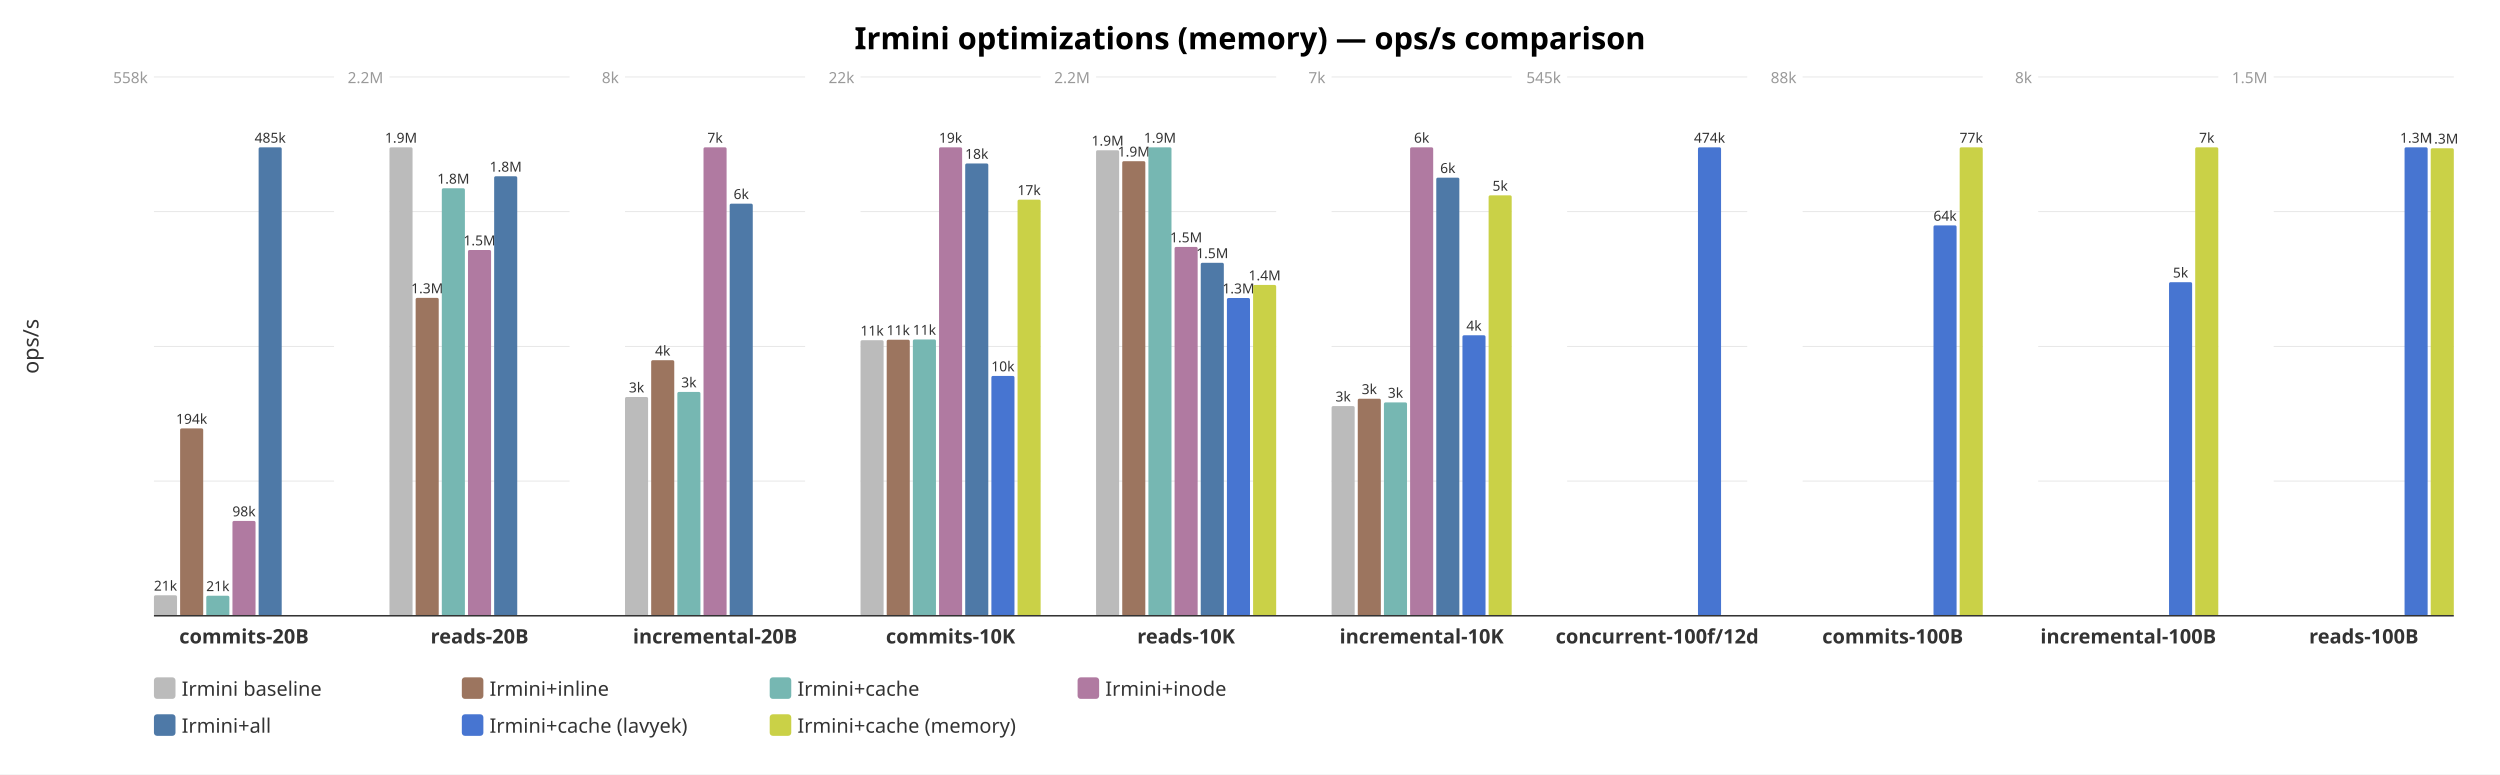
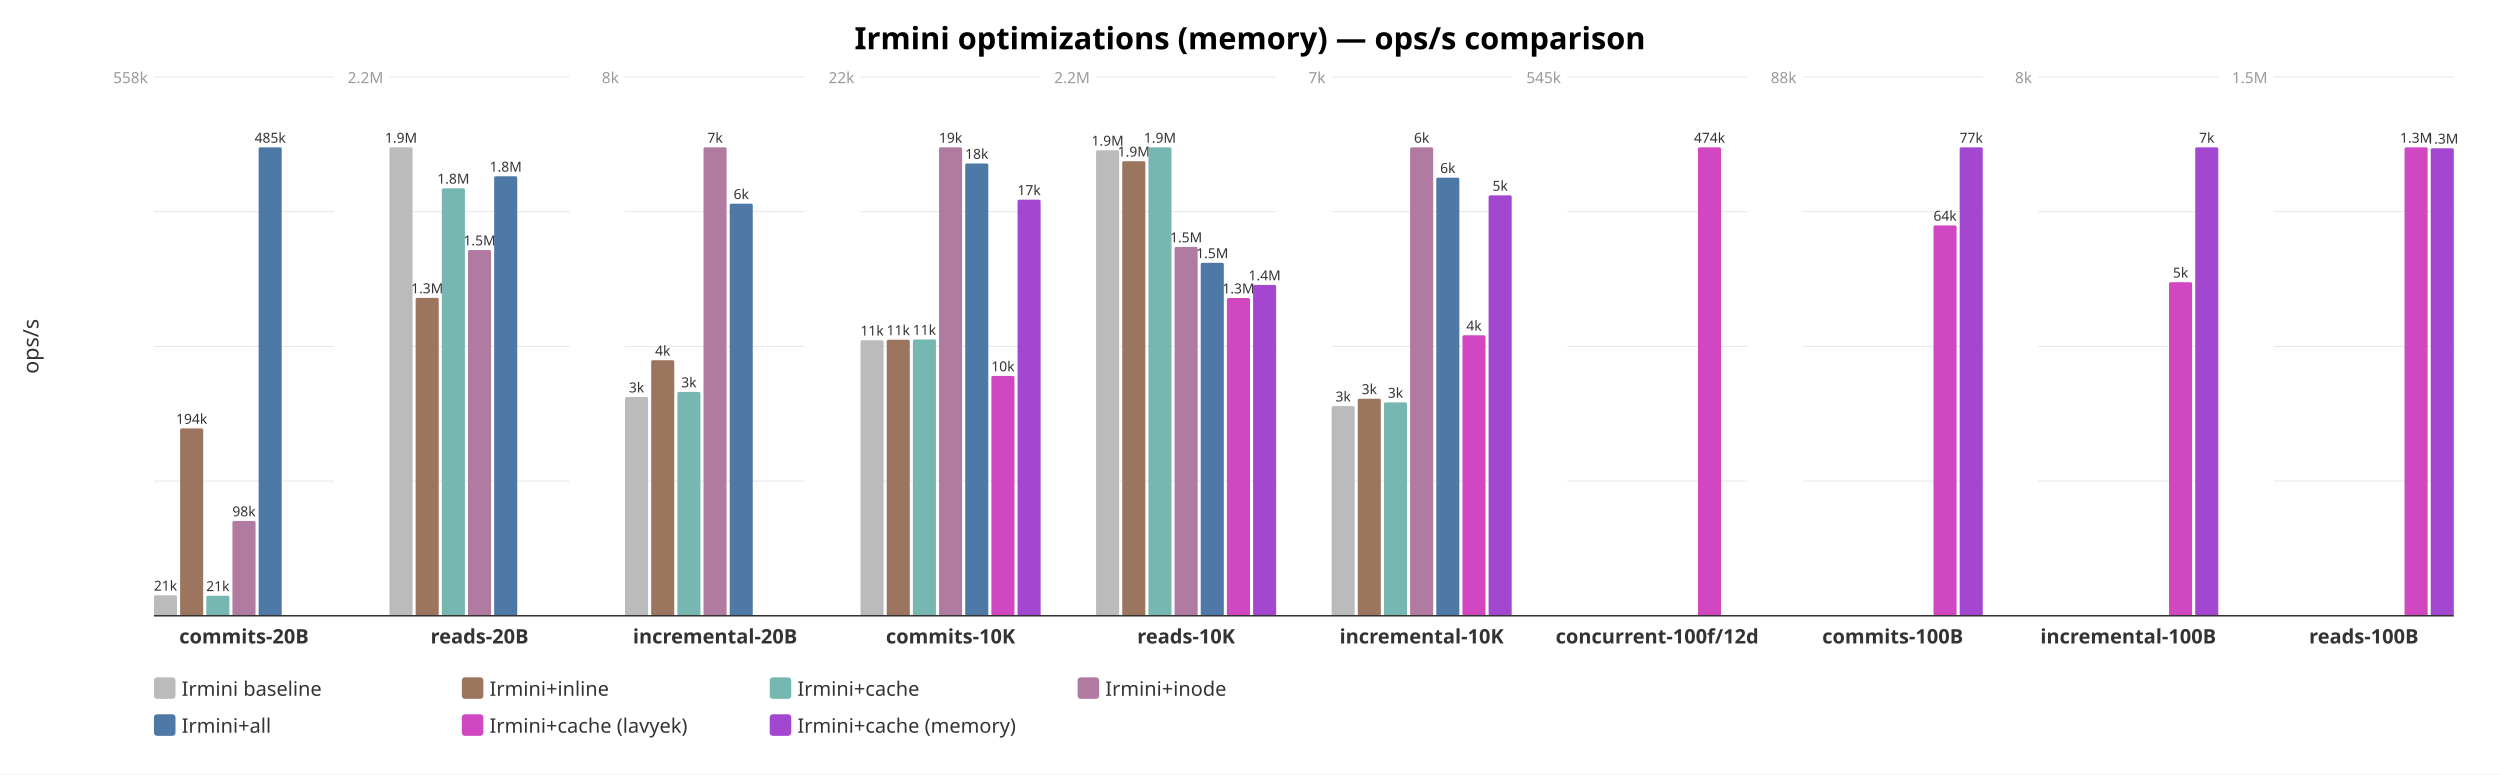
<svg xmlns="http://www.w3.org/2000/svg" width="1624" height="503" font-family="system-ui, sans-serif" font-size="14">
  <rect width="1624" height="503" fill="white" />
  <defs>
</defs>
  <text x="812.0" y="32" text-anchor="middle" font-size="20" font-weight="bold">Irmini optimizations (memory) — ops/s comparison</text>
  <g transform="translate(100,50)">
    <text x="-75" y="175.0" text-anchor="middle" font-size="14" fill="#333" transform="rotate(-90,-75,175.0)">ops/s</text>
    <line x1="0" y1="262.5" x2="117" y2="262.5" stroke="#e0e0e0" stroke-width="0.5" />
    <line x1="0" y1="175.0" x2="117" y2="175.0" stroke="#e0e0e0" stroke-width="0.5" />
    <line x1="0" y1="87.5" x2="117" y2="87.5" stroke="#e0e0e0" stroke-width="0.5" />
    <line x1="0" y1="0.0" x2="117" y2="0.0" stroke="#e0e0e0" stroke-width="0.5" />
    <text x="-4.0" y="4.0" text-anchor="end" font-size="10" fill="#999">558k</text>
    <rect x="0.0" y="336.7" width="15" height="13.3" fill="#bbb" rx="1" />
    <text x="7.5" y="333.7" text-anchor="middle" font-size="9" fill="#333">21k</text>
    <rect x="17.0" y="228.3" width="15" height="121.7" fill="#9c755f" rx="1" />
    <text x="24.5" y="225.3" text-anchor="middle" font-size="9" fill="#333">194k</text>
    <rect x="34.0" y="337.0" width="15" height="13.0" fill="#76b7b2" rx="1" />
    <text x="41.5" y="334.0" text-anchor="middle" font-size="9" fill="#333">21k</text>
    <rect x="51.0" y="288.4" width="15" height="61.6" fill="#b07aa1" rx="1" />
    <text x="58.5" y="285.4" text-anchor="middle" font-size="9" fill="#333">98k</text>
    <rect x="68.0" y="45.7" width="15" height="304.3" fill="#4e79a7" rx="1" />
    <text x="75.5" y="42.7" text-anchor="middle" font-size="9" fill="#333">485k</text>
    <text x="58.5" y="368" text-anchor="middle" font-size="13" font-weight="bold" fill="#333">commits-20B</text>
    <line x1="153" y1="262.5" x2="270" y2="262.5" stroke="#e0e0e0" stroke-width="0.5" />
    <line x1="153" y1="175.0" x2="270" y2="175.0" stroke="#e0e0e0" stroke-width="0.5" />
    <line x1="153" y1="87.5" x2="270" y2="87.5" stroke="#e0e0e0" stroke-width="0.5" />
    <line x1="153" y1="0.0" x2="270" y2="0.0" stroke="#e0e0e0" stroke-width="0.5" />
    <text x="149.0" y="4.0" text-anchor="end" font-size="10" fill="#999">2.2M</text>
    <rect x="153.0" y="45.7" width="15" height="304.3" fill="#bbb" rx="1" />
    <text x="160.5" y="42.7" text-anchor="middle" font-size="9" fill="#333">1.9M</text>
    <rect x="170.0" y="143.5" width="15" height="206.5" fill="#9c755f" rx="1" />
    <text x="177.5" y="140.5" text-anchor="middle" font-size="9" fill="#333">1.3M</text>
    <rect x="187.0" y="72.3" width="15" height="277.7" fill="#76b7b2" rx="1" />
    <text x="194.5" y="69.3" text-anchor="middle" font-size="9" fill="#333">1.8M</text>
    <rect x="204.0" y="112.4" width="15" height="237.6" fill="#b07aa1" rx="1" />
    <text x="211.5" y="109.4" text-anchor="middle" font-size="9" fill="#333">1.5M</text>
    <rect x="221.0" y="64.5" width="15" height="285.5" fill="#4e79a7" rx="1" />
    <text x="228.5" y="61.5" text-anchor="middle" font-size="9" fill="#333">1.8M</text>
    <text x="211.5" y="368" text-anchor="middle" font-size="13" font-weight="bold" fill="#333">reads-20B</text>
    <line x1="306" y1="262.5" x2="423" y2="262.5" stroke="#e0e0e0" stroke-width="0.5" />
    <line x1="306" y1="175.0" x2="423" y2="175.0" stroke="#e0e0e0" stroke-width="0.5" />
    <line x1="306" y1="87.5" x2="423" y2="87.5" stroke="#e0e0e0" stroke-width="0.5" />
    <line x1="306" y1="0.0" x2="423" y2="0.0" stroke="#e0e0e0" stroke-width="0.5" />
    <text x="302.0" y="4.0" text-anchor="end" font-size="10" fill="#999">8k</text>
    <rect x="306.0" y="207.9" width="15" height="142.1" fill="#bbb" rx="1" />
    <text x="313.5" y="204.9" text-anchor="middle" font-size="9" fill="#333">3k</text>
    <rect x="323.0" y="184.0" width="15" height="166.0" fill="#9c755f" rx="1" />
    <text x="330.5" y="181.0" text-anchor="middle" font-size="9" fill="#333">4k</text>
    <rect x="340.0" y="204.6" width="15" height="145.4" fill="#76b7b2" rx="1" />
    <text x="347.5" y="201.6" text-anchor="middle" font-size="9" fill="#333">3k</text>
    <rect x="357.0" y="45.7" width="15" height="304.3" fill="#b07aa1" rx="1" />
    <text x="364.5" y="42.7" text-anchor="middle" font-size="9" fill="#333">7k</text>
    <rect x="374.0" y="82.3" width="15" height="267.7" fill="#4e79a7" rx="1" />
    <text x="381.5" y="79.3" text-anchor="middle" font-size="9" fill="#333">6k</text>
    <text x="364.5" y="368" text-anchor="middle" font-size="13" font-weight="bold" fill="#333">incremental-20B</text>
    <line x1="459" y1="262.5" x2="576" y2="262.5" stroke="#e0e0e0" stroke-width="0.5" />
    <line x1="459" y1="175.0" x2="576" y2="175.0" stroke="#e0e0e0" stroke-width="0.5" />
    <line x1="459" y1="87.5" x2="576" y2="87.5" stroke="#e0e0e0" stroke-width="0.5" />
    <line x1="459" y1="0.0" x2="576" y2="0.0" stroke="#e0e0e0" stroke-width="0.5" />
    <text x="455.0" y="4.0" text-anchor="end" font-size="10" fill="#999">22k</text>
    <rect x="459.0" y="171.0" width="15" height="179.0" fill="#bbb" rx="1" />
    <text x="466.5" y="168.0" text-anchor="middle" font-size="9" fill="#333">11k</text>
    <rect x="476.0" y="170.7" width="15" height="179.3" fill="#9c755f" rx="1" />
    <text x="483.5" y="167.7" text-anchor="middle" font-size="9" fill="#333">11k</text>
    <rect x="493.0" y="170.5" width="15" height="179.5" fill="#76b7b2" rx="1" />
    <text x="500.5" y="167.5" text-anchor="middle" font-size="9" fill="#333">11k</text>
    <rect x="510.0" y="45.7" width="15" height="304.3" fill="#b07aa1" rx="1" />
    <text x="517.5" y="42.7" text-anchor="middle" font-size="9" fill="#333">19k</text>
    <rect x="527.0" y="56.2" width="15" height="293.8" fill="#4e79a7" rx="1" />
    <text x="534.5" y="53.2" text-anchor="middle" font-size="9" fill="#333">18k</text>
-     <rect x="544.0" y="194.2" width="15" height="155.8" fill="hsl(220, 60%, 55%)" rx="1" />
+     <rect x="544.0" y="194.2" width="15" height="155.8" fill="hsl(307, 60%, 55%)" rx="1" />
    <text x="551.5" y="191.2" text-anchor="middle" font-size="9" fill="#333">10k</text>
-     <rect x="561.0" y="79.7" width="15" height="270.3" fill="hsl(63, 60%, 55%)" rx="1" />
+     <rect x="561.0" y="79.7" width="15" height="270.3" fill="hsl(280, 60%, 55%)" rx="1" />
    <text x="568.5" y="76.7" text-anchor="middle" font-size="9" fill="#333">17k</text>
    <text x="517.5" y="368" text-anchor="middle" font-size="13" font-weight="bold" fill="#333">commits-10K</text>
    <line x1="612" y1="262.5" x2="729" y2="262.5" stroke="#e0e0e0" stroke-width="0.5" />
    <line x1="612" y1="175.0" x2="729" y2="175.0" stroke="#e0e0e0" stroke-width="0.5" />
    <line x1="612" y1="87.5" x2="729" y2="87.5" stroke="#e0e0e0" stroke-width="0.5" />
    <line x1="612" y1="0.0" x2="729" y2="0.0" stroke="#e0e0e0" stroke-width="0.5" />
    <text x="608.0" y="4.0" text-anchor="end" font-size="10" fill="#999">2.2M</text>
    <rect x="612.0" y="47.6" width="15" height="302.4" fill="#bbb" rx="1" />
    <text x="619.5" y="44.6" text-anchor="middle" font-size="9" fill="#333">1.9M</text>
    <rect x="629.0" y="54.7" width="15" height="295.3" fill="#9c755f" rx="1" />
    <text x="636.5" y="51.7" text-anchor="middle" font-size="9" fill="#333">1.9M</text>
    <rect x="646.0" y="45.7" width="15" height="304.3" fill="#76b7b2" rx="1" />
    <text x="653.5" y="42.7" text-anchor="middle" font-size="9" fill="#333">1.9M</text>
    <rect x="663.0" y="110.4" width="15" height="239.6" fill="#b07aa1" rx="1" />
    <text x="670.5" y="107.4" text-anchor="middle" font-size="9" fill="#333">1.5M</text>
    <rect x="680.0" y="120.7" width="15" height="229.3" fill="#4e79a7" rx="1" />
    <text x="687.5" y="117.7" text-anchor="middle" font-size="9" fill="#333">1.5M</text>
-     <rect x="697.0" y="143.6" width="15" height="206.4" fill="hsl(220, 60%, 55%)" rx="1" />
+     <rect x="697.0" y="143.6" width="15" height="206.4" fill="hsl(307, 60%, 55%)" rx="1" />
    <text x="704.5" y="140.6" text-anchor="middle" font-size="9" fill="#333">1.3M</text>
-     <rect x="714.0" y="135.1" width="15" height="214.9" fill="hsl(63, 60%, 55%)" rx="1" />
+     <rect x="714.0" y="135.1" width="15" height="214.9" fill="hsl(280, 60%, 55%)" rx="1" />
    <text x="721.5" y="132.1" text-anchor="middle" font-size="9" fill="#333">1.4M</text>
    <text x="670.5" y="368" text-anchor="middle" font-size="13" font-weight="bold" fill="#333">reads-10K</text>
    <line x1="765" y1="262.5" x2="882" y2="262.5" stroke="#e0e0e0" stroke-width="0.5" />
    <line x1="765" y1="175.0" x2="882" y2="175.0" stroke="#e0e0e0" stroke-width="0.5" />
    <line x1="765" y1="87.5" x2="882" y2="87.5" stroke="#e0e0e0" stroke-width="0.5" />
    <line x1="765" y1="0.0" x2="882" y2="0.0" stroke="#e0e0e0" stroke-width="0.5" />
    <text x="761.0" y="4.0" text-anchor="end" font-size="10" fill="#999">7k</text>
    <rect x="765.0" y="213.8" width="15" height="136.2" fill="#bbb" rx="1" />
    <text x="772.5" y="210.8" text-anchor="middle" font-size="9" fill="#333">3k</text>
    <rect x="782.0" y="209.0" width="15" height="141.0" fill="#9c755f" rx="1" />
    <text x="789.5" y="206.0" text-anchor="middle" font-size="9" fill="#333">3k</text>
    <rect x="799.0" y="211.4" width="15" height="138.6" fill="#76b7b2" rx="1" />
    <text x="806.5" y="208.4" text-anchor="middle" font-size="9" fill="#333">3k</text>
    <rect x="816.0" y="45.7" width="15" height="304.3" fill="#b07aa1" rx="1" />
    <text x="823.5" y="42.7" text-anchor="middle" font-size="9" fill="#333">6k</text>
    <rect x="833.0" y="65.4" width="15" height="284.6" fill="#4e79a7" rx="1" />
    <text x="840.5" y="62.4" text-anchor="middle" font-size="9" fill="#333">6k</text>
-     <rect x="850.0" y="167.8" width="15" height="182.2" fill="hsl(220, 60%, 55%)" rx="1" />
+     <rect x="850.0" y="167.8" width="15" height="182.2" fill="hsl(307, 60%, 55%)" rx="1" />
    <text x="857.5" y="164.8" text-anchor="middle" font-size="9" fill="#333">4k</text>
-     <rect x="867.0" y="76.9" width="15" height="273.1" fill="hsl(63, 60%, 55%)" rx="1" />
+     <rect x="867.0" y="76.9" width="15" height="273.1" fill="hsl(280, 60%, 55%)" rx="1" />
    <text x="874.5" y="73.9" text-anchor="middle" font-size="9" fill="#333">5k</text>
    <text x="823.5" y="368" text-anchor="middle" font-size="13" font-weight="bold" fill="#333">incremental-10K</text>
    <line x1="918" y1="262.5" x2="1035" y2="262.5" stroke="#e0e0e0" stroke-width="0.5" />
    <line x1="918" y1="175.0" x2="1035" y2="175.0" stroke="#e0e0e0" stroke-width="0.5" />
    <line x1="918" y1="87.5" x2="1035" y2="87.5" stroke="#e0e0e0" stroke-width="0.5" />
    <line x1="918" y1="0.0" x2="1035" y2="0.0" stroke="#e0e0e0" stroke-width="0.5" />
    <text x="914.0" y="4.0" text-anchor="end" font-size="10" fill="#999">545k</text>
-     <rect x="1003.0" y="45.7" width="15" height="304.3" fill="hsl(220, 60%, 55%)" rx="1" />
+     <rect x="1003.0" y="45.7" width="15" height="304.3" fill="hsl(307, 60%, 55%)" rx="1" />
    <text x="1010.5" y="42.7" text-anchor="middle" font-size="9" fill="#333">474k</text>
    <text x="976.5" y="368" text-anchor="middle" font-size="13" font-weight="bold" fill="#333">concurrent-100f/12d</text>
    <line x1="1071" y1="262.5" x2="1188" y2="262.5" stroke="#e0e0e0" stroke-width="0.5" />
    <line x1="1071" y1="175.0" x2="1188" y2="175.0" stroke="#e0e0e0" stroke-width="0.5" />
    <line x1="1071" y1="87.5" x2="1188" y2="87.5" stroke="#e0e0e0" stroke-width="0.5" />
    <line x1="1071" y1="0.0" x2="1188" y2="0.0" stroke="#e0e0e0" stroke-width="0.5" />
    <text x="1067.0" y="4.0" text-anchor="end" font-size="10" fill="#999">88k</text>
-     <rect x="1156.0" y="96.4" width="15" height="253.6" fill="hsl(220, 60%, 55%)" rx="1" />
+     <rect x="1156.0" y="96.4" width="15" height="253.6" fill="hsl(307, 60%, 55%)" rx="1" />
    <text x="1163.5" y="93.4" text-anchor="middle" font-size="9" fill="#333">64k</text>
-     <rect x="1173.0" y="45.7" width="15" height="304.3" fill="hsl(63, 60%, 55%)" rx="1" />
+     <rect x="1173.0" y="45.7" width="15" height="304.3" fill="hsl(280, 60%, 55%)" rx="1" />
    <text x="1180.5" y="42.7" text-anchor="middle" font-size="9" fill="#333">77k</text>
    <text x="1129.5" y="368" text-anchor="middle" font-size="13" font-weight="bold" fill="#333">commits-100B</text>
    <line x1="1224" y1="262.5" x2="1341" y2="262.5" stroke="#e0e0e0" stroke-width="0.5" />
    <line x1="1224" y1="175.0" x2="1341" y2="175.0" stroke="#e0e0e0" stroke-width="0.5" />
    <line x1="1224" y1="87.5" x2="1341" y2="87.5" stroke="#e0e0e0" stroke-width="0.5" />
    <line x1="1224" y1="0.0" x2="1341" y2="0.0" stroke="#e0e0e0" stroke-width="0.5" />
    <text x="1220.0" y="4.0" text-anchor="end" font-size="10" fill="#999">8k</text>
-     <rect x="1309.0" y="133.3" width="15" height="216.7" fill="hsl(220, 60%, 55%)" rx="1" />
+     <rect x="1309.0" y="133.3" width="15" height="216.7" fill="hsl(307, 60%, 55%)" rx="1" />
    <text x="1316.5" y="130.3" text-anchor="middle" font-size="9" fill="#333">5k</text>
-     <rect x="1326.0" y="45.7" width="15" height="304.3" fill="hsl(63, 60%, 55%)" rx="1" />
+     <rect x="1326.0" y="45.7" width="15" height="304.3" fill="hsl(280, 60%, 55%)" rx="1" />
    <text x="1333.5" y="42.7" text-anchor="middle" font-size="9" fill="#333">7k</text>
    <text x="1282.5" y="368" text-anchor="middle" font-size="13" font-weight="bold" fill="#333">incremental-100B</text>
    <line x1="1377" y1="262.5" x2="1494" y2="262.5" stroke="#e0e0e0" stroke-width="0.5" />
    <line x1="1377" y1="175.0" x2="1494" y2="175.0" stroke="#e0e0e0" stroke-width="0.5" />
    <line x1="1377" y1="87.5" x2="1494" y2="87.5" stroke="#e0e0e0" stroke-width="0.5" />
    <line x1="1377" y1="0.0" x2="1494" y2="0.0" stroke="#e0e0e0" stroke-width="0.5" />
    <text x="1373.0" y="4.0" text-anchor="end" font-size="10" fill="#999">1.5M</text>
-     <rect x="1462.0" y="45.7" width="15" height="304.3" fill="hsl(220, 60%, 55%)" rx="1" />
+     <rect x="1462.0" y="45.7" width="15" height="304.3" fill="hsl(307, 60%, 55%)" rx="1" />
    <text x="1469.5" y="42.7" text-anchor="middle" font-size="9" fill="#333">1.3M</text>
-     <rect x="1479.0" y="46.3" width="15" height="303.7" fill="hsl(63, 60%, 55%)" rx="1" />
+     <rect x="1479.0" y="46.3" width="15" height="303.7" fill="hsl(280, 60%, 55%)" rx="1" />
    <text x="1486.5" y="43.3" text-anchor="middle" font-size="9" fill="#333">1.3M</text>
    <text x="1435.5" y="368" text-anchor="middle" font-size="13" font-weight="bold" fill="#333">reads-100B</text>
    <line x1="0" y1="350" x2="1494" y2="350" stroke="#333" stroke-width="1" />
  </g>
  <g transform="translate(100,440)">
    <rect x="0" y="0" width="14" height="14" fill="#bbb" rx="2" />
    <text x="18" y="12" font-size="13" fill="#333">Irmini baseline</text>
    <rect x="200" y="0" width="14" height="14" fill="#9c755f" rx="2" />
    <text x="218" y="12" font-size="13" fill="#333">Irmini+inline</text>
    <rect x="400" y="0" width="14" height="14" fill="#76b7b2" rx="2" />
    <text x="418" y="12" font-size="13" fill="#333">Irmini+cache</text>
    <rect x="600" y="0" width="14" height="14" fill="#b07aa1" rx="2" />
    <text x="618" y="12" font-size="13" fill="#333">Irmini+inode</text>
    <rect x="0" y="24" width="14" height="14" fill="#4e79a7" rx="2" />
    <text x="18" y="36" font-size="13" fill="#333">Irmini+all</text>
-     <rect x="200" y="24" width="14" height="14" fill="hsl(220, 60%, 55%)" rx="2" />
+     <rect x="200" y="24" width="14" height="14" fill="hsl(307, 60%, 55%)" rx="2" />
    <text x="218" y="36" font-size="13" fill="#333">Irmini+cache (lavyek)</text>
-     <rect x="400" y="24" width="14" height="14" fill="hsl(63, 60%, 55%)" rx="2" />
+     <rect x="400" y="24" width="14" height="14" fill="hsl(280, 60%, 55%)" rx="2" />
    <text x="418" y="36" font-size="13" fill="#333">Irmini+cache (memory)</text>
  </g>
</svg>
